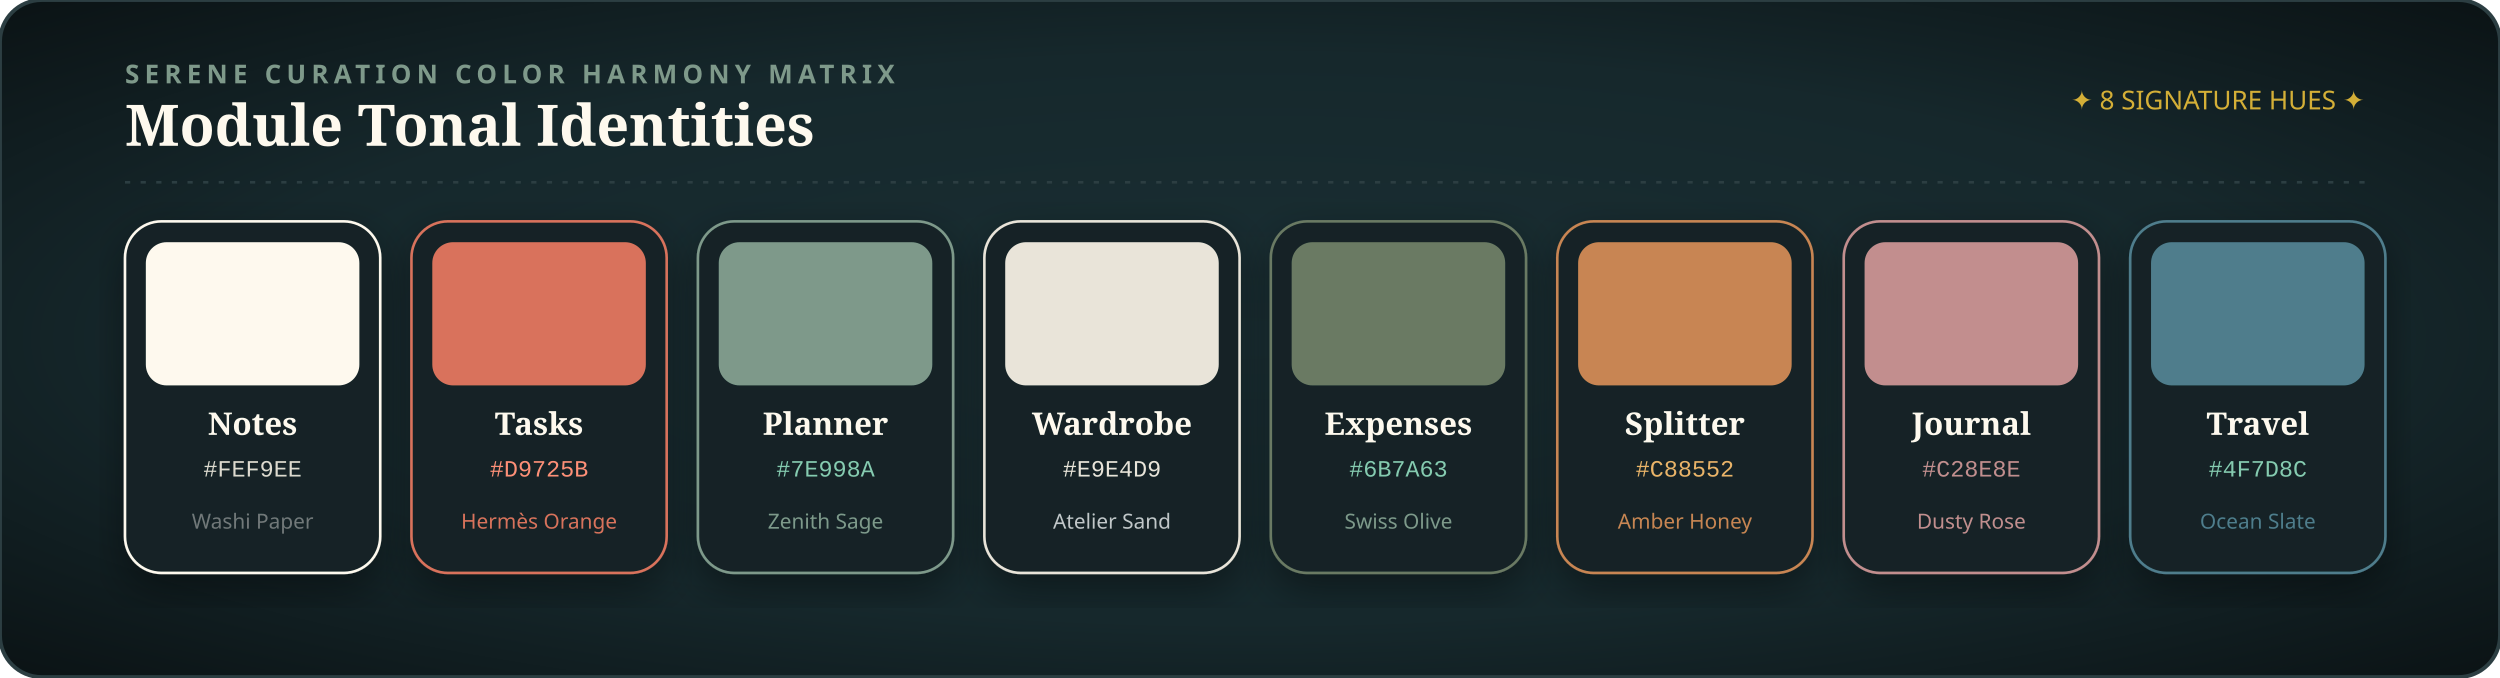
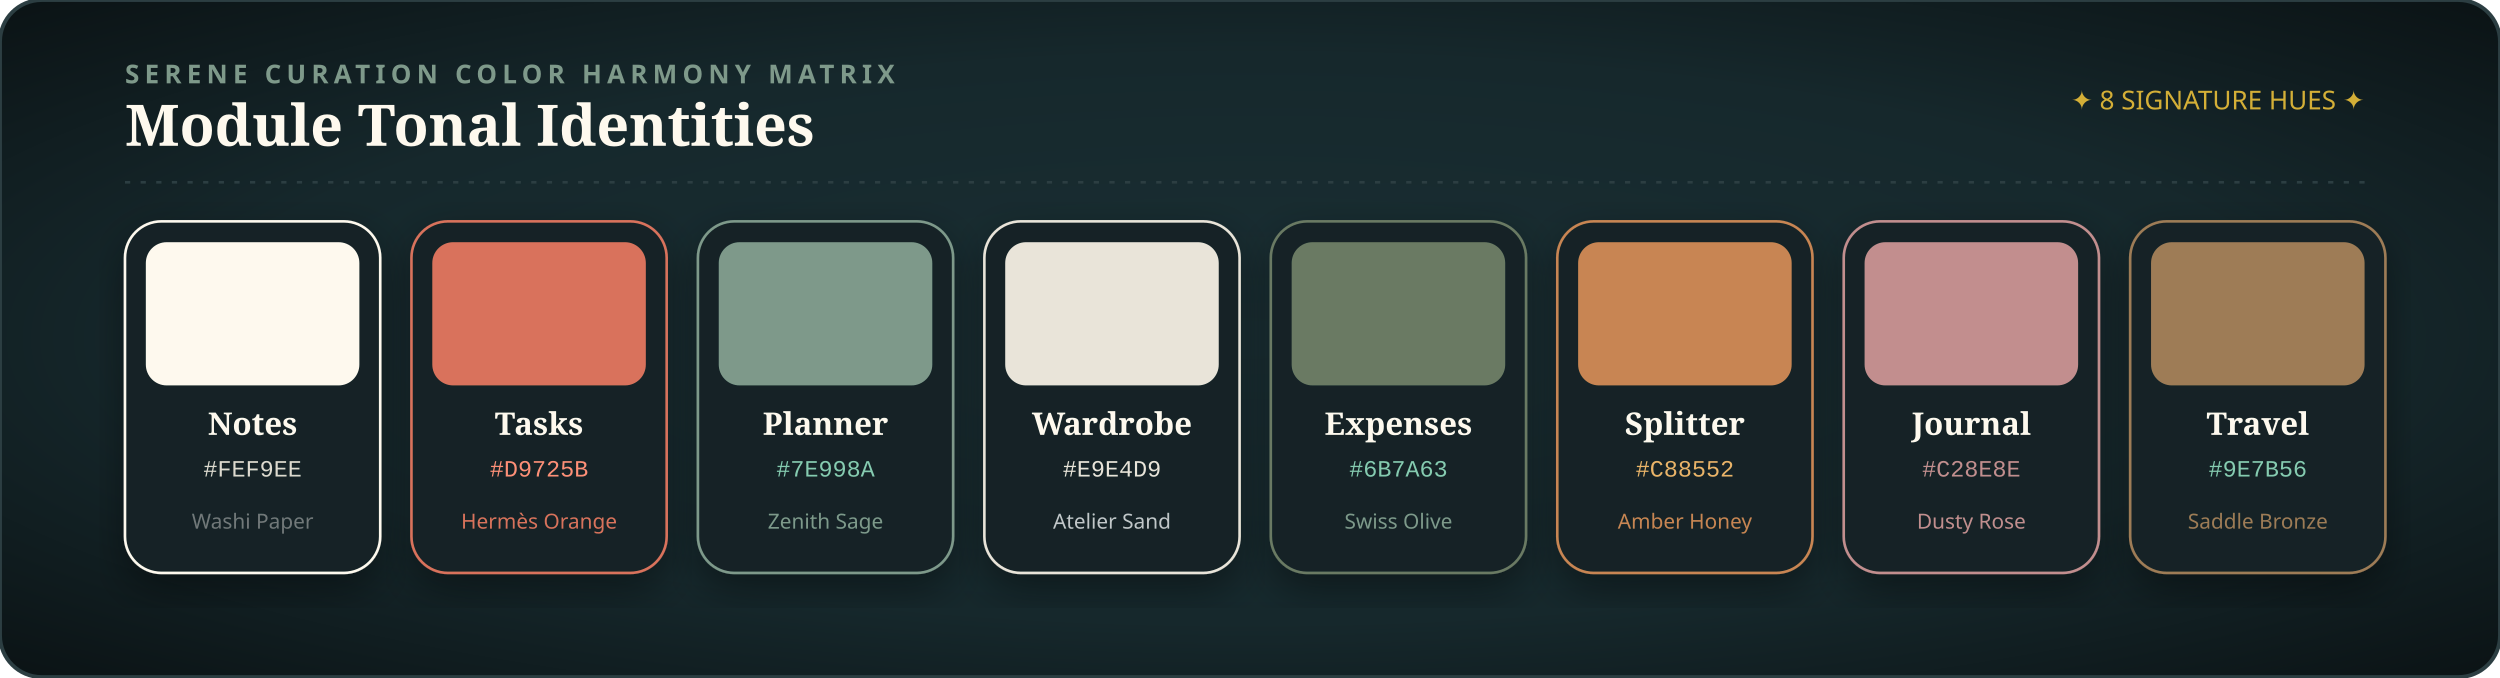
<svg xmlns="http://www.w3.org/2000/svg" viewBox="0 0 960 260" width="100%" height="100%">
  <defs>
    <radialGradient id="ribbonBg" cx="50%" cy="50%" r="70%">
      <stop offset="0%" stop-color="#1A2F34" />
      <stop offset="60%" stop-color="#16282C" />
      <stop offset="100%" stop-color="#0B1315" />
    </radialGradient>
    <filter id="swatchShadow" x="-10%" y="-10%" width="120%" height="120%">
      <feDropShadow dx="0" dy="6" stdDeviation="8" flood-color="#000000" flood-opacity="0.4" />
    </filter>
  </defs>
  <style>
    @keyframes pulsePill {
      0%, 100% { transform: translateY(0px) scale(1); }
      50% { transform: translateY(-6px) scale(1.03); }
    }
    .sw-1 { animation: pulsePill 4s ease-in-out infinite; }
    .sw-2 { animation: pulsePill 4s ease-in-out infinite 0.5s; }
    .sw-3 { animation: pulsePill 4s ease-in-out infinite 1.0s; }
    .sw-4 { animation: pulsePill 4s ease-in-out infinite 1.5s; }
    .sw-5 { animation: pulsePill 4s ease-in-out infinite 2.0s; }
    .sw-6 { animation: pulsePill 4s ease-in-out infinite 2.5s; }
    .sw-7 { animation: pulsePill 4s ease-in-out infinite 3.0s; }
    .sw-8 { animation: pulsePill 4s ease-in-out infinite 3.5s; }
  </style>
  <rect width="960" height="260" rx="16" fill="url(#ribbonBg)" stroke="#2C3E42" stroke-width="1.5" />
  <g transform="translate(48, 32)">
    <text x="0" y="0" font-family="'DM Sans', sans-serif" font-size="10" font-weight="700" fill="#7E998A" letter-spacing="2">
      SERENE CURATION COLOR HARMONY MATRIX
    </text>
    <text x="0" y="24" font-family="'Bodoni Moda', Georgia, serif" font-size="22" font-weight="700" fill="#FEF9EE">
      Module Tonal Identities
    </text>
    <text x="860" y="10" text-anchor="end" font-family="'DM Sans', sans-serif" font-size="10" fill="#D4AF37">
      ✦ 8 SIGNATURE HUES ✦
    </text>
  </g>
  <line x1="48" y1="70" x2="912" y2="70" stroke="#2C3E42" stroke-width="1" stroke-dasharray="2 4" />
  <g transform="translate(48, 85)">
    <g transform="translate(0, 0)" class="sw-1" filter="url(#swatchShadow)">
      <rect width="98" height="135" rx="14" fill="#132427" stroke="#FEF9EE" stroke-width="1" />
      <rect x="8" y="8" width="82" height="55" rx="8" fill="#FEF9EE" />
      <text x="49" y="82" text-anchor="middle" font-family="'Bodoni Moda', serif" font-size="12" font-weight="700" fill="#FEF9EE">Notes</text>
      <text x="49" y="98" text-anchor="middle" font-family="'Courier New', monospace" font-size="9" fill="#DEDACF">#FEF9EE</text>
      <text x="49" y="118" text-anchor="middle" font-family="'DM Sans', sans-serif" font-size="8" fill="#727879">Washi Paper</text>
    </g>
    <g transform="translate(110, 0)" class="sw-2" filter="url(#swatchShadow)">
      <rect width="98" height="135" rx="14" fill="#132427" stroke="#D9725B" stroke-width="1" />
      <rect x="8" y="8" width="82" height="55" rx="8" fill="#D9725B" />
      <text x="49" y="82" text-anchor="middle" font-family="'Bodoni Moda', serif" font-size="12" font-weight="700" fill="#FEF9EE">Tasks</text>
      <text x="49" y="98" text-anchor="middle" font-family="'Courier New', monospace" font-size="9" fill="#FE8F77">#D9725B</text>
      <text x="49" y="118" text-anchor="middle" font-family="'DM Sans', sans-serif" font-size="8" fill="#D9725B">Hermès Orange</text>
    </g>
    <g transform="translate(220, 0)" class="sw-3" filter="url(#swatchShadow)">
      <rect width="98" height="135" rx="14" fill="#132427" stroke="#7E998A" stroke-width="1" />
      <rect x="8" y="8" width="82" height="55" rx="8" fill="#7E998A" />
      <text x="49" y="82" text-anchor="middle" font-family="'Bodoni Moda', serif" font-size="12" font-weight="700" fill="#FEF9EE">Planner</text>
      <text x="49" y="98" text-anchor="middle" font-family="'Courier New', monospace" font-size="9" fill="#86CBB0">#7E998A</text>
      <text x="49" y="118" text-anchor="middle" font-family="'DM Sans', sans-serif" font-size="8" fill="#7E998A">Zenith Sage</text>
    </g>
    <g transform="translate(330, 0)" class="sw-4" filter="url(#swatchShadow)">
      <rect width="98" height="135" rx="14" fill="#132427" stroke="#E9E4D9" stroke-width="1" />
      <rect x="8" y="8" width="82" height="55" rx="8" fill="#E9E4D9" />
      <text x="49" y="82" text-anchor="middle" font-family="'Bodoni Moda', serif" font-size="12" font-weight="700" fill="#FEF9EE">Wardrobe</text>
      <text x="49" y="98" text-anchor="middle" font-family="'Courier New', monospace" font-size="9" fill="#E9E4D9">#E9E4D9</text>
      <text x="49" y="118" text-anchor="middle" font-family="'DM Sans', sans-serif" font-size="8" fill="#C2C7C9">Atelier Sand</text>
    </g>
    <g transform="translate(440, 0)" class="sw-5" filter="url(#swatchShadow)">
      <rect width="98" height="135" rx="14" fill="#132427" stroke="#6B7A63" stroke-width="1" />
      <rect x="8" y="8" width="82" height="55" rx="8" fill="#6B7A63" />
      <text x="49" y="82" text-anchor="middle" font-family="'Bodoni Moda', serif" font-size="12" font-weight="700" fill="#FEF9EE">Expenses</text>
      <text x="49" y="98" text-anchor="middle" font-family="'Courier New', monospace" font-size="9" fill="#86CBB0">#6B7A63</text>
      <text x="49" y="118" text-anchor="middle" font-family="'DM Sans', sans-serif" font-size="8" fill="#7E998A">Swiss Olive</text>
    </g>
    <g transform="translate(550, 0)" class="sw-6" filter="url(#swatchShadow)">
      <rect width="98" height="135" rx="14" fill="#132427" stroke="#C88552" stroke-width="1" />
      <rect x="8" y="8" width="82" height="55" rx="8" fill="#C88552" />
      <text x="49" y="82" text-anchor="middle" font-family="'Bodoni Moda', serif" font-size="12" font-weight="700" fill="#FEF9EE">Splitter</text>
      <text x="49" y="98" text-anchor="middle" font-family="'Courier New', monospace" font-size="9" fill="#EAB368">#C88552</text>
      <text x="49" y="118" text-anchor="middle" font-family="'DM Sans', sans-serif" font-size="8" fill="#C88552">Amber Honey</text>
    </g>
    <g transform="translate(660, 0)" class="sw-7" filter="url(#swatchShadow)">
      <rect width="98" height="135" rx="14" fill="#132427" stroke="#C28E8E" stroke-width="1" />
      <rect x="8" y="8" width="82" height="55" rx="8" fill="#C28E8E" />
      <text x="49" y="82" text-anchor="middle" font-family="'Bodoni Moda', serif" font-size="12" font-weight="700" fill="#FEF9EE">Journal</text>
      <text x="49" y="98" text-anchor="middle" font-family="'Courier New', monospace" font-size="9" fill="#C28E8E">#C28E8E</text>
      <text x="49" y="118" text-anchor="middle" font-family="'DM Sans', sans-serif" font-size="8" fill="#C28E8E">Dusty Rose</text>
    </g>
    <g transform="translate(770, 0)" class="sw-8" filter="url(#swatchShadow)">
-       <rect width="98" height="135" rx="14" fill="#132427" stroke="#4F7D8C" stroke-width="1" />
-       <rect x="8" y="8" width="82" height="55" rx="8" fill="#4F7D8C" />
+       <rect width="98" height="135" rx="14" fill="#132427" stroke="#9E7B56" stroke-width="1" />
+       <rect x="8" y="8" width="82" height="55" rx="8" fill="#9E7B56" />
      <text x="49" y="82" text-anchor="middle" font-family="'Bodoni Moda', serif" font-size="12" font-weight="700" fill="#FEF9EE">Travel</text>
-       <text x="49" y="98" text-anchor="middle" font-family="'Courier New', monospace" font-size="9" fill="#86CBB0">#4F7D8C</text>
-       <text x="49" y="118" text-anchor="middle" font-family="'DM Sans', sans-serif" font-size="8" fill="#4F7D8C">Ocean Slate</text>
+       <text x="49" y="98" text-anchor="middle" font-family="'Courier New', monospace" font-size="9" fill="#86CBB0">#9E7B56</text>
+       <text x="49" y="118" text-anchor="middle" font-family="'DM Sans', sans-serif" font-size="8" fill="#9E7B56">Saddle Bronze</text>
    </g>
  </g>
</svg>
